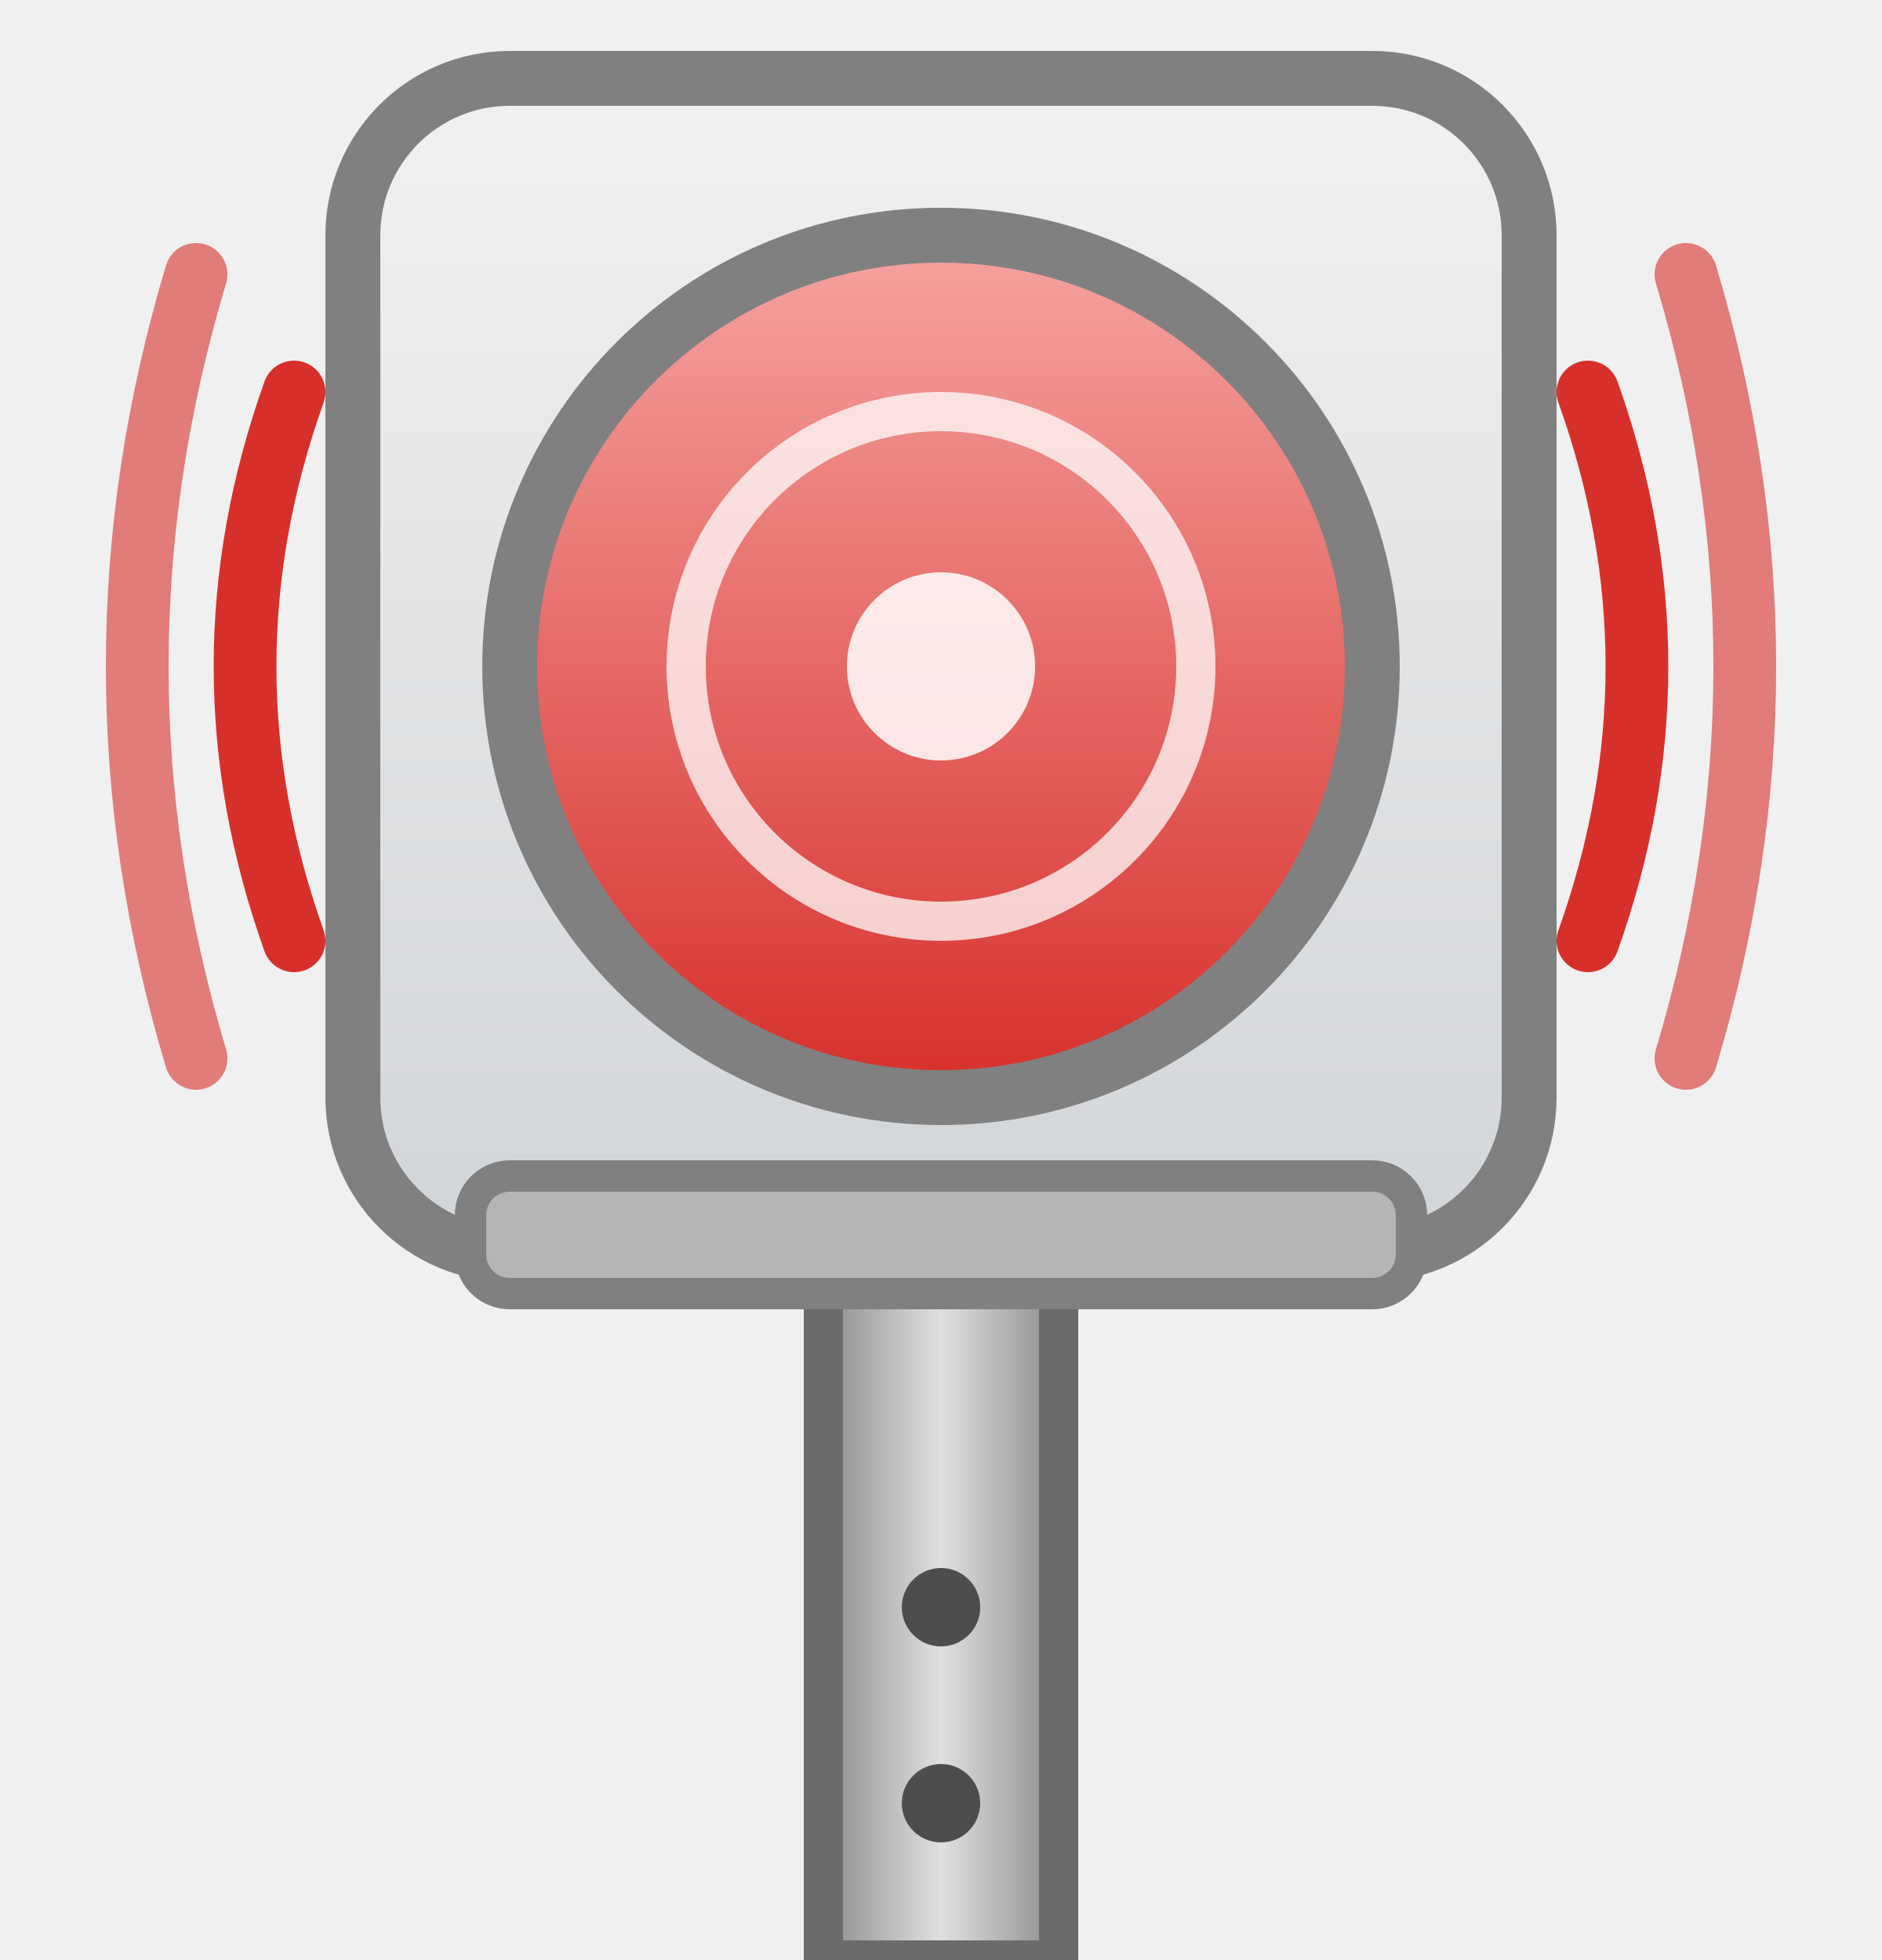
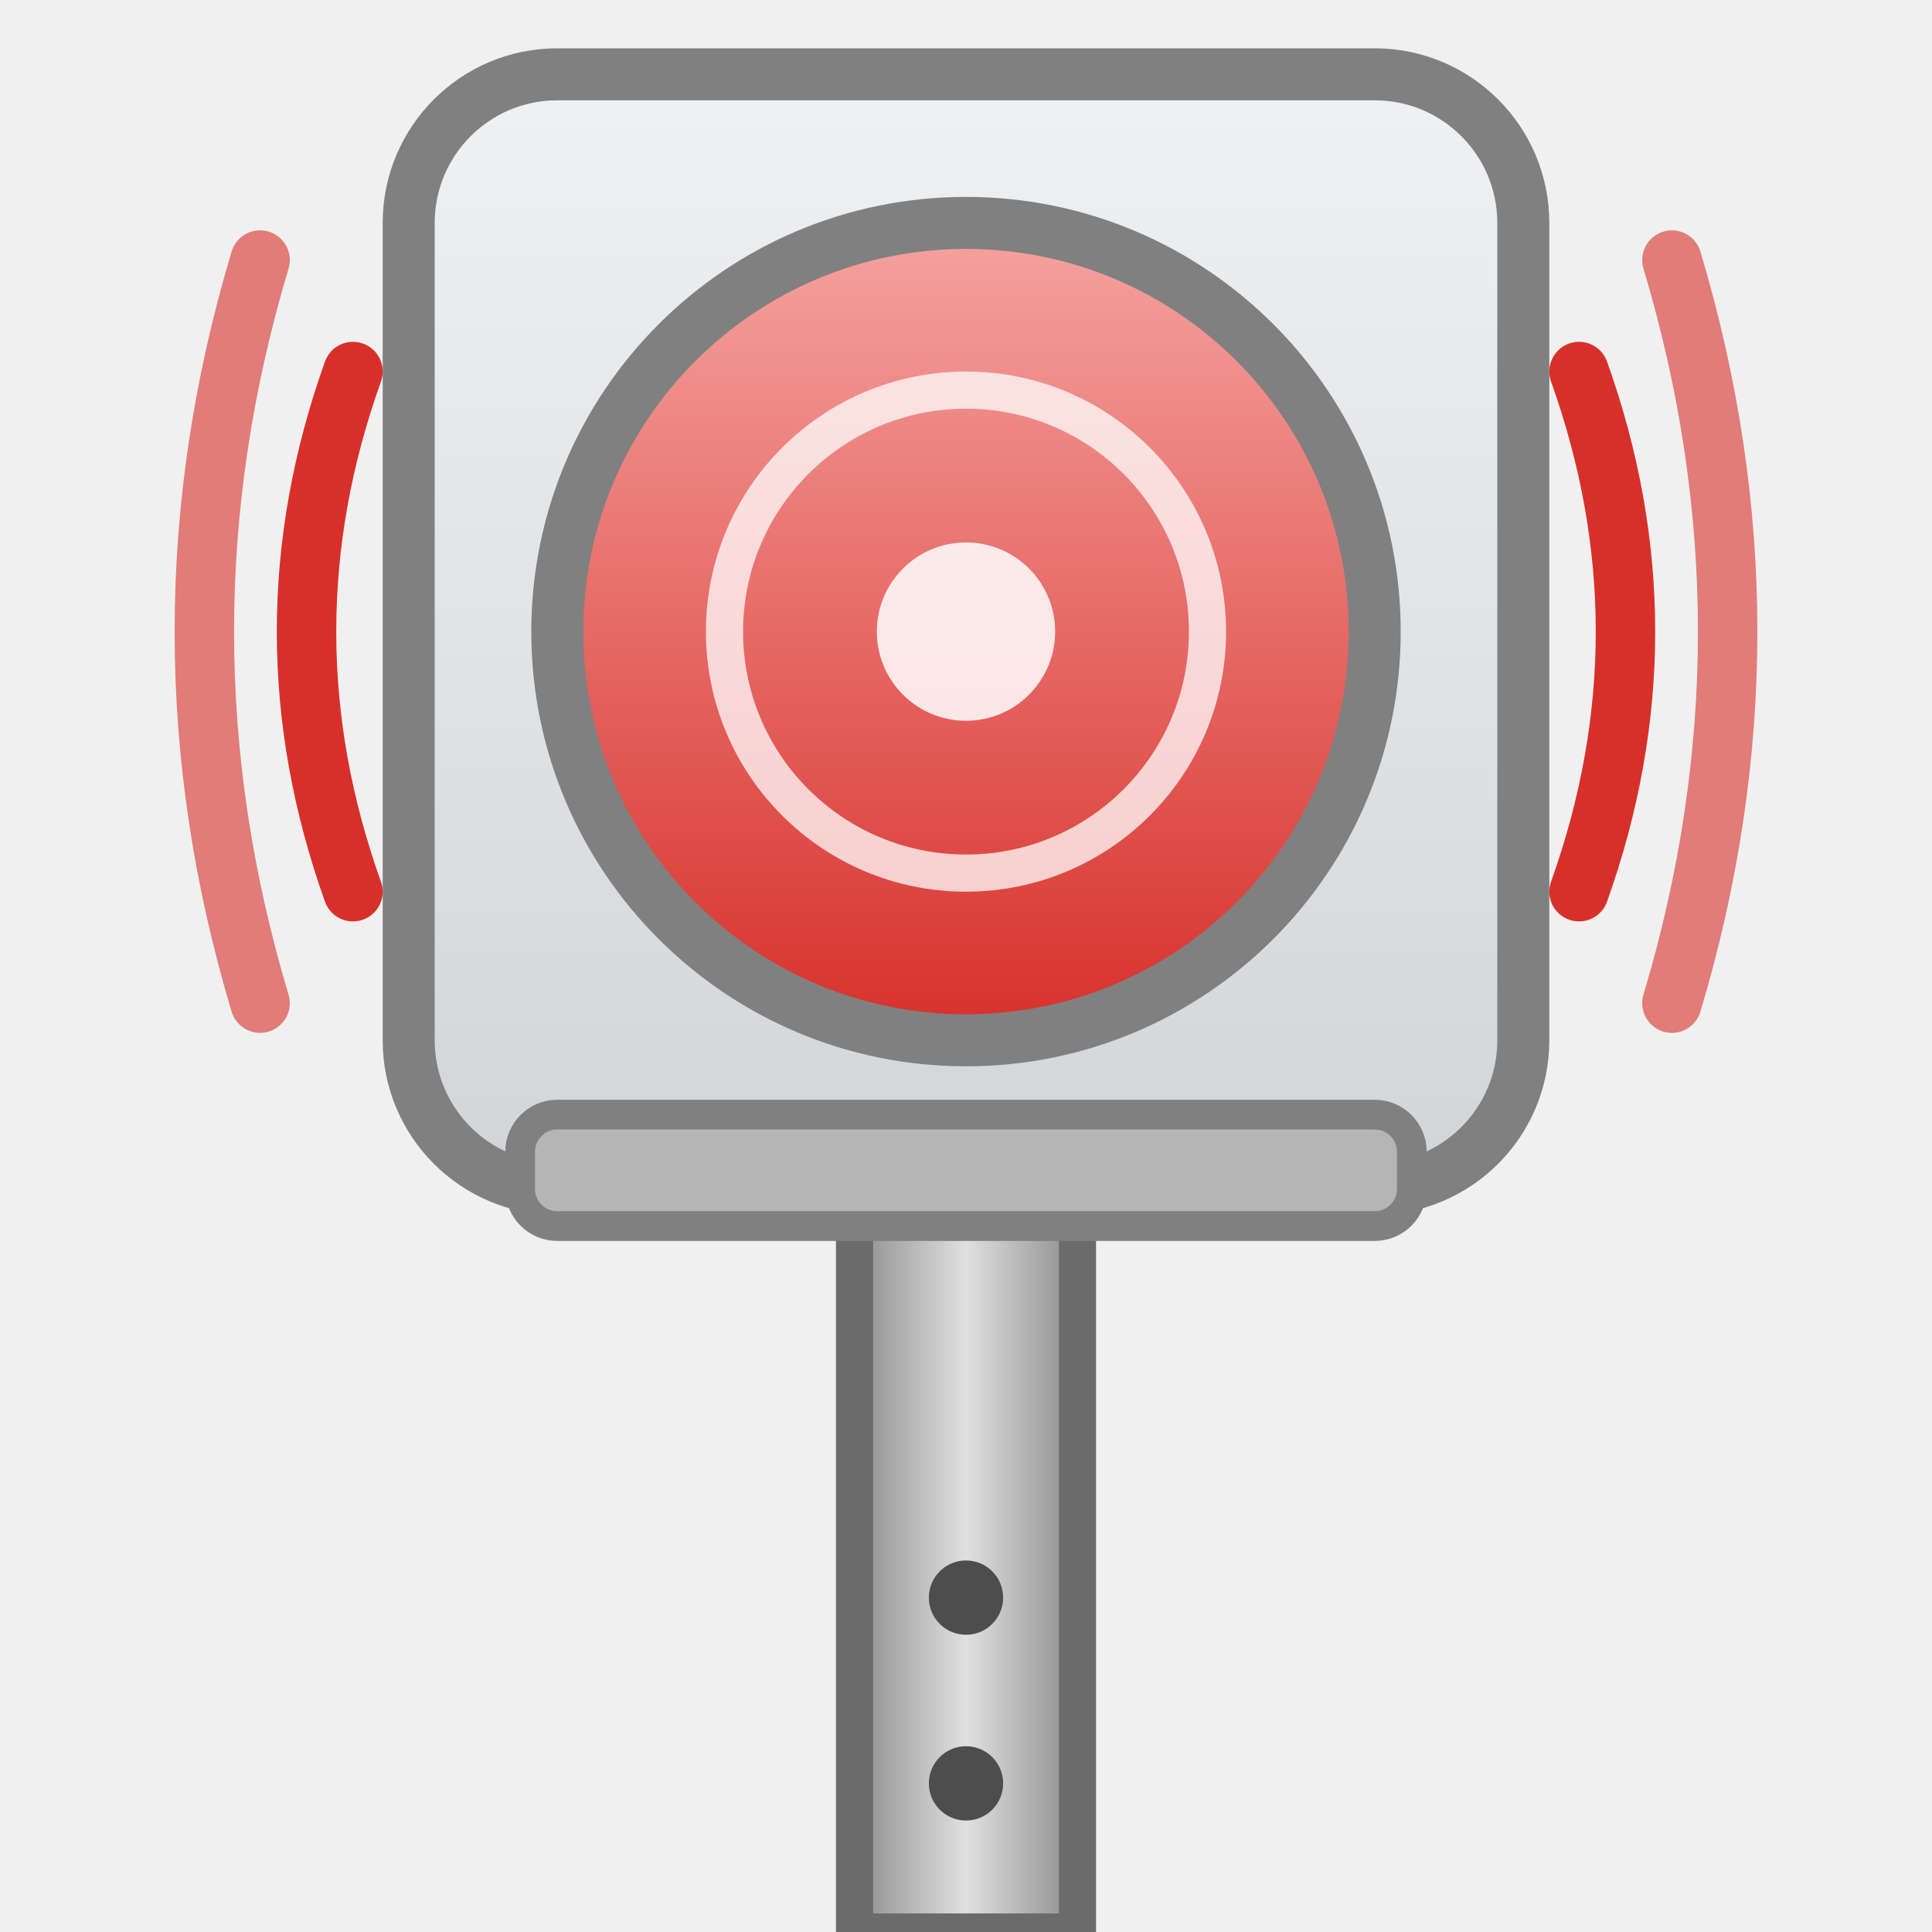
- <svg xmlns="http://www.w3.org/2000/svg" width="48" height="50" viewBox="0 0 48 50" role="img">
+ <svg xmlns="http://www.w3.org/2000/svg" width="52" height="52" viewBox="0 0 52 52" role="img">
  <defs>
    <linearGradient id="gG" x1="0" y1="0" x2="0" y2="1">
      <stop offset="0" stop-color="#F0F1F2" />
      <stop offset="1" stop-color="#D2D5D8" />
    </linearGradient>
    <linearGradient id="gR" x1="0" y1="0" x2="1" y2="0">
      <stop offset="0" stop-color="#8C8C8C" />
      <stop offset="0.5" stop-color="#E0E0E0" />
      <stop offset="1" stop-color="#8C8C8C" />
    </linearGradient>
    <linearGradient id="gK" x1="0" y1="0" x2="0" y2="1">
      <stop offset="0" stop-color="#F5A3A0" />
      <stop offset="1" stop-color="#D7302B" />
    </linearGradient>
  </defs>
-   <rect x="21" y="30" width="6" height="20" fill="url(#gR)" stroke="#6B6B6B" stroke-width="1" />
+   <rect x="23" y="30" width="6" height="22" fill="url(#gR)" stroke="#6B6B6B" stroke-width="1" />
  <g fill="#4D4D4D">
-     <circle cx="24" cy="41" r="1" />
-     <circle cx="24" cy="46" r="1" />
+     <circle cx="26" cy="43" r="1" />
+     <circle cx="26" cy="48" r="1" />
  </g>
-   <rect x="9" y="2" width="30" height="30" rx="4" fill="url(#gG)" stroke="#808080" stroke-width="1.4" />
-   <rect x="12" y="30" width="24" height="3" rx="1" fill="#B5B5B5" stroke="#808080" stroke-width="0.8" />
+   <rect x="11" y="2" width="30" height="30" rx="4" fill="url(#gG)" stroke="#808080" stroke-width="1.4" />
+   <rect x="14" y="30" width="24" height="3" rx="1" fill="#B5B5B5" stroke="#808080" stroke-width="0.8" />
  <g>
    <animate attributeName="opacity" values="1;0.45;1" keyTimes="0;0.5;1" calcMode="spline" keySplines="0.45 0 0.55 1;0.45 0 0.55 1" dur="0.6s" repeatCount="indefinite" />
-     <circle cx="24" cy="17" r="11" fill="url(#gK)" />
+     <circle cx="26" cy="17" r="11" fill="url(#gK)" />
  </g>
-   <circle cx="24" cy="17" r="11" fill="none" stroke="#808080" stroke-width="1.4" />
-   <circle cx="24" cy="17" r="6.5" fill="none" stroke="#FFFFFF" stroke-opacity="0.75" stroke-width="1" />
-   <circle cx="24" cy="17" r="2.4" fill="#FFFFFF" fill-opacity="0.85" />
+   <circle cx="26" cy="17" r="11" fill="none" stroke="#808080" stroke-width="1.4" />
+   <circle cx="26" cy="17" r="6.5" fill="none" stroke="#FFFFFF" stroke-opacity="0.75" stroke-width="1" />
+   <circle cx="26" cy="17" r="2.4" fill="#FFFFFF" fill-opacity="0.85" />
  <g opacity="0">
    <animate attributeName="opacity" values="0;0.95;0" dur="1.5s" begin="0s" repeatCount="indefinite" />
    <animateTransform attributeName="transform" type="translate" values="0 4;0 -4" dur="1.5s" begin="0s" repeatCount="indefinite" />
-     <path d="M18,19 a2.6,2.6 0 0 1 2,-4 a3.2,3.2 0 0 1 5.5,0.5 a2.4,2.4 0 0 1 1,4.2 h-7 a2,2 0 0 1 -1.5,-0.7 z" fill="#5A5A5A" stroke="#3A3A3A" stroke-width="0.6" />
+     <path d="M20,19 a2.6,2.6 0 0 1 2,-4 a3.2,3.2 0 0 1 5.5,0.5 a2.4,2.4 0 0 1 1,4.2 h-7 a2,2 0 0 1 -1.5,-0.7 z" fill="#5A5A5A" stroke="#3A3A3A" stroke-width="0.6" />
  </g>
  <g opacity="0">
    <animate attributeName="opacity" values="0;0.95;0" dur="1.5s" begin="0.5s" repeatCount="indefinite" />
    <animateTransform attributeName="transform" type="translate" values="0 4;0 -4" dur="1.5s" begin="0.5s" repeatCount="indefinite" />
-     <path d="M20,19 a2.6,2.6 0 0 1 2,-4 a3.2,3.2 0 0 1 5.5,0.5 a2.4,2.4 0 0 1 1,4.2 h-7 a2,2 0 0 1 -1.5,-0.7 z" fill="#5A5A5A" stroke="#3A3A3A" stroke-width="0.6" />
+     <path d="M22,19 a2.6,2.6 0 0 1 2,-4 a3.2,3.2 0 0 1 5.5,0.5 a2.4,2.4 0 0 1 1,4.2 h-7 a2,2 0 0 1 -1.5,-0.7 z" fill="#5A5A5A" stroke="#3A3A3A" stroke-width="0.6" />
  </g>
  <g opacity="0">
    <animate attributeName="opacity" values="0;0.95;0" dur="1.5s" begin="1s" repeatCount="indefinite" />
    <animateTransform attributeName="transform" type="translate" values="0 4;0 -4" dur="1.5s" begin="1s" repeatCount="indefinite" />
-     <path d="M22,19 a2.6,2.6 0 0 1 2,-4 a3.2,3.2 0 0 1 5.5,0.5 a2.4,2.4 0 0 1 1,4.2 h-7 a2,2 0 0 1 -1.5,-0.7 z" fill="#5A5A5A" stroke="#3A3A3A" stroke-width="0.6" />
+     <path d="M24,19 a2.6,2.6 0 0 1 2,-4 a3.2,3.2 0 0 1 5.5,0.5 a2.4,2.4 0 0 1 1,4.2 h-7 a2,2 0 0 1 -1.5,-0.7 z" fill="#5A5A5A" stroke="#3A3A3A" stroke-width="0.6" />
  </g>
  <g fill="none" stroke="#D7302B" stroke-width="1.6" stroke-linecap="round">
    <animate attributeName="opacity" values="1;0.15" dur="0.5s" calcMode="discrete" repeatCount="indefinite" />
-     <path d="M7.5,10.0 q-2.5,7 0,14" />
-     <path d="M5.0,7.0 q-3,10 0,20" stroke-opacity="0.6" />
-     <path d="M40.5,10.0 q2.5,7 0,14" />
-     <path d="M43.0,7.0 q3,10 0,20" stroke-opacity="0.6" />
+     <path d="M9.5,10.0 q-2.5,7 0,14" />
+     <path d="M7.0,7.0 q-3,10 0,20" stroke-opacity="0.6" />
+     <path d="M42.5,10.0 q2.5,7 0,14" />
+     <path d="M45.0,7.0 q3,10 0,20" stroke-opacity="0.6" />
  </g>
</svg>
